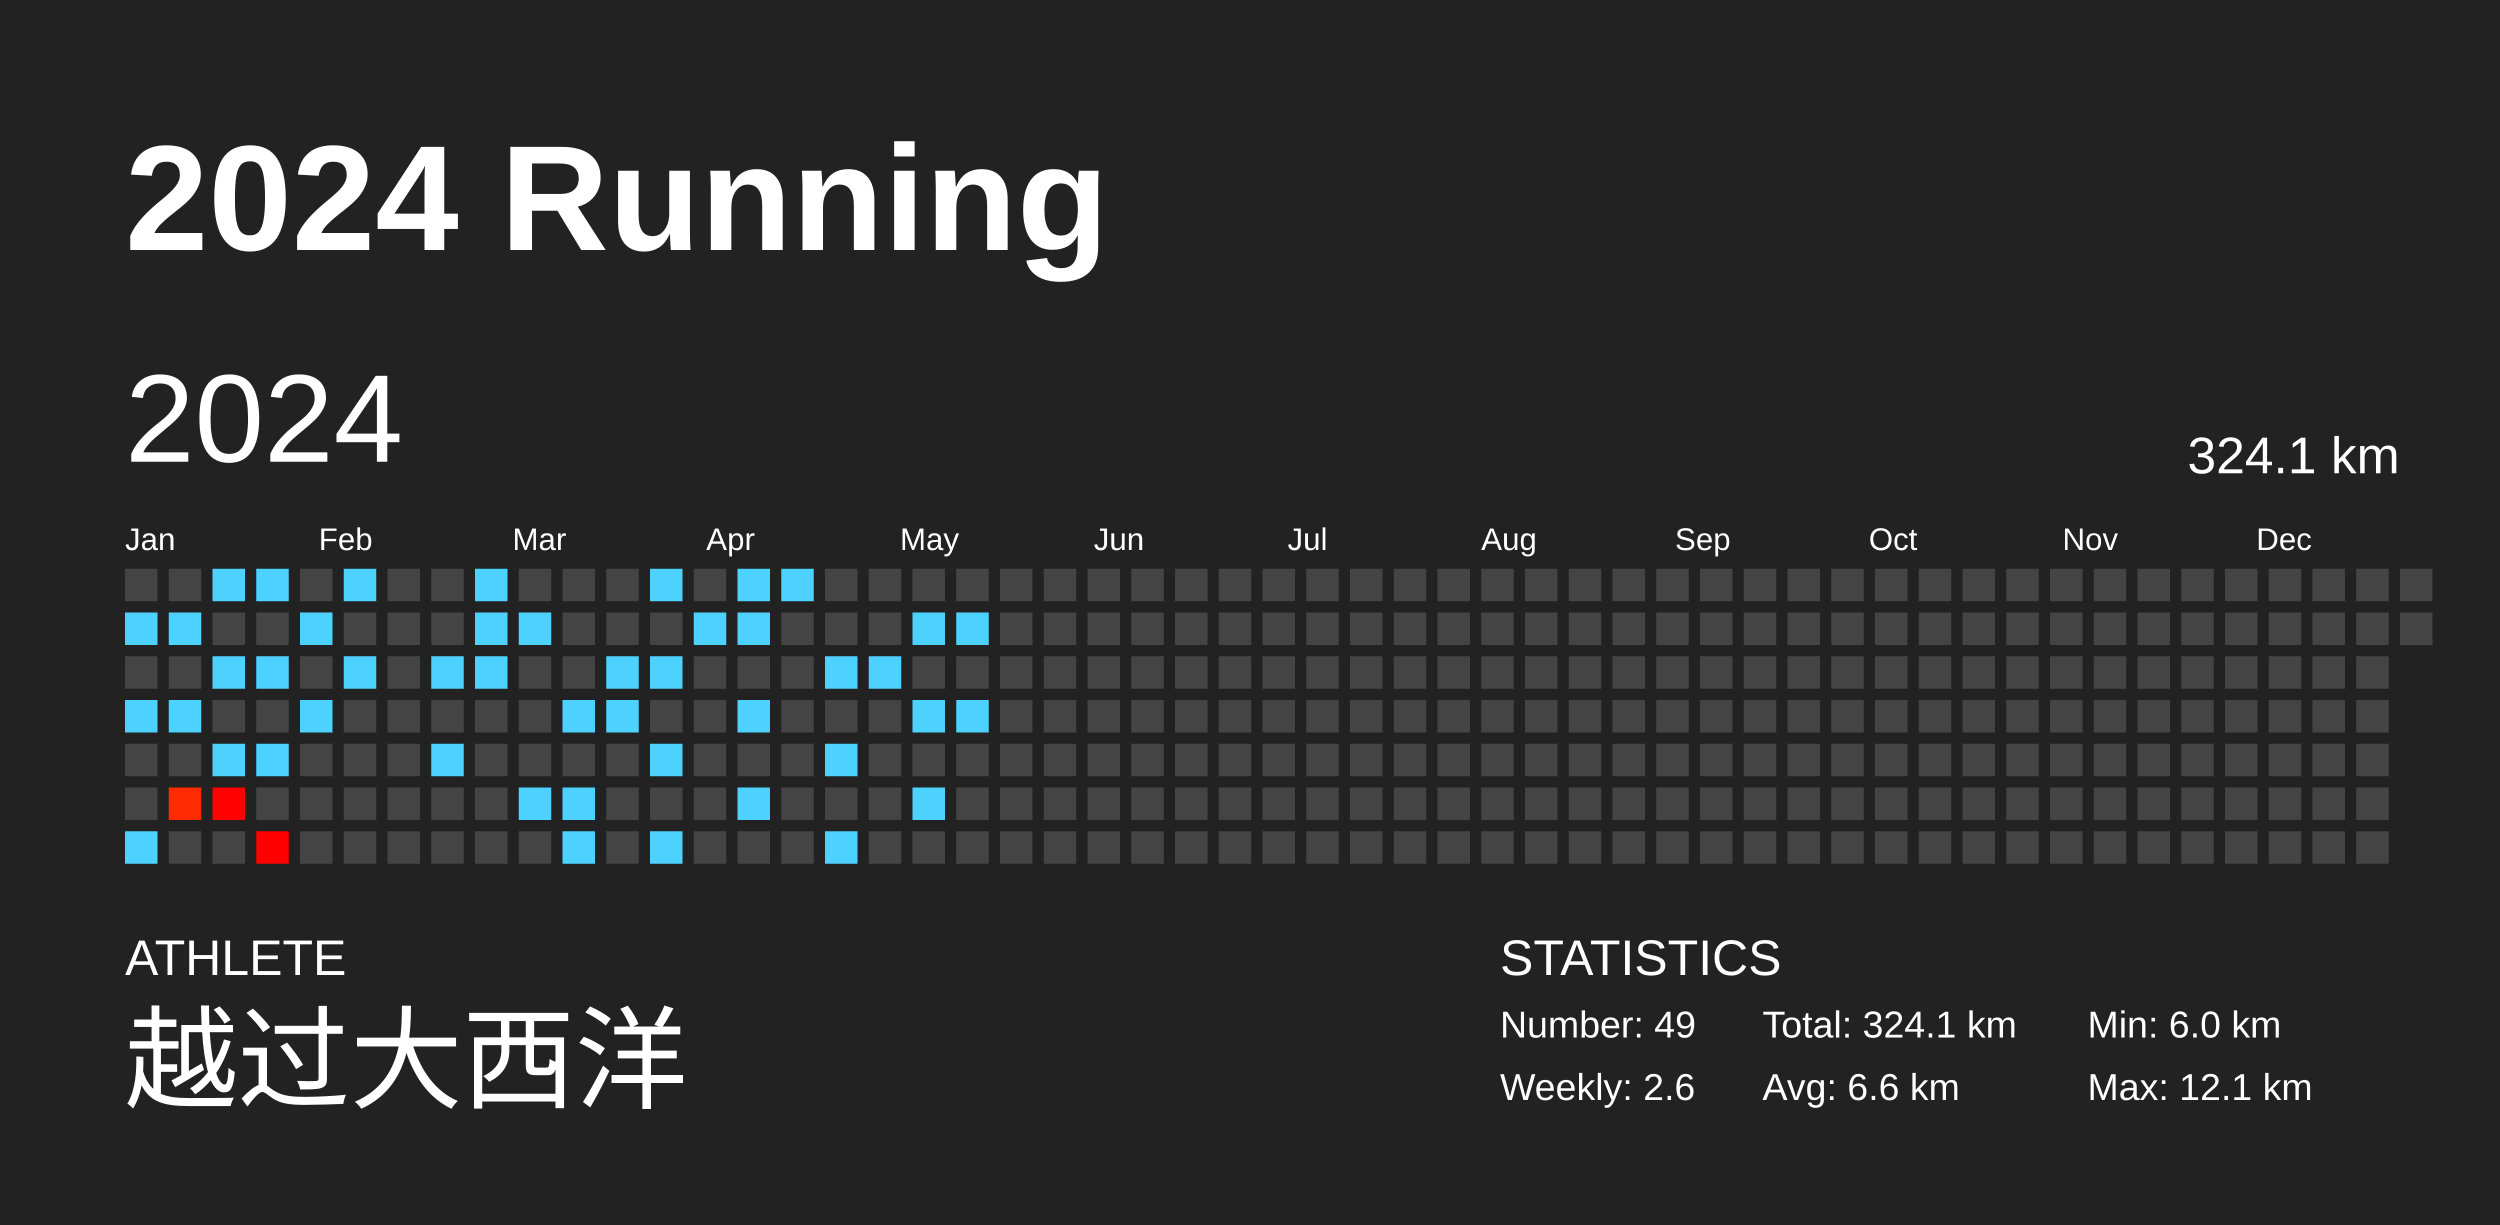
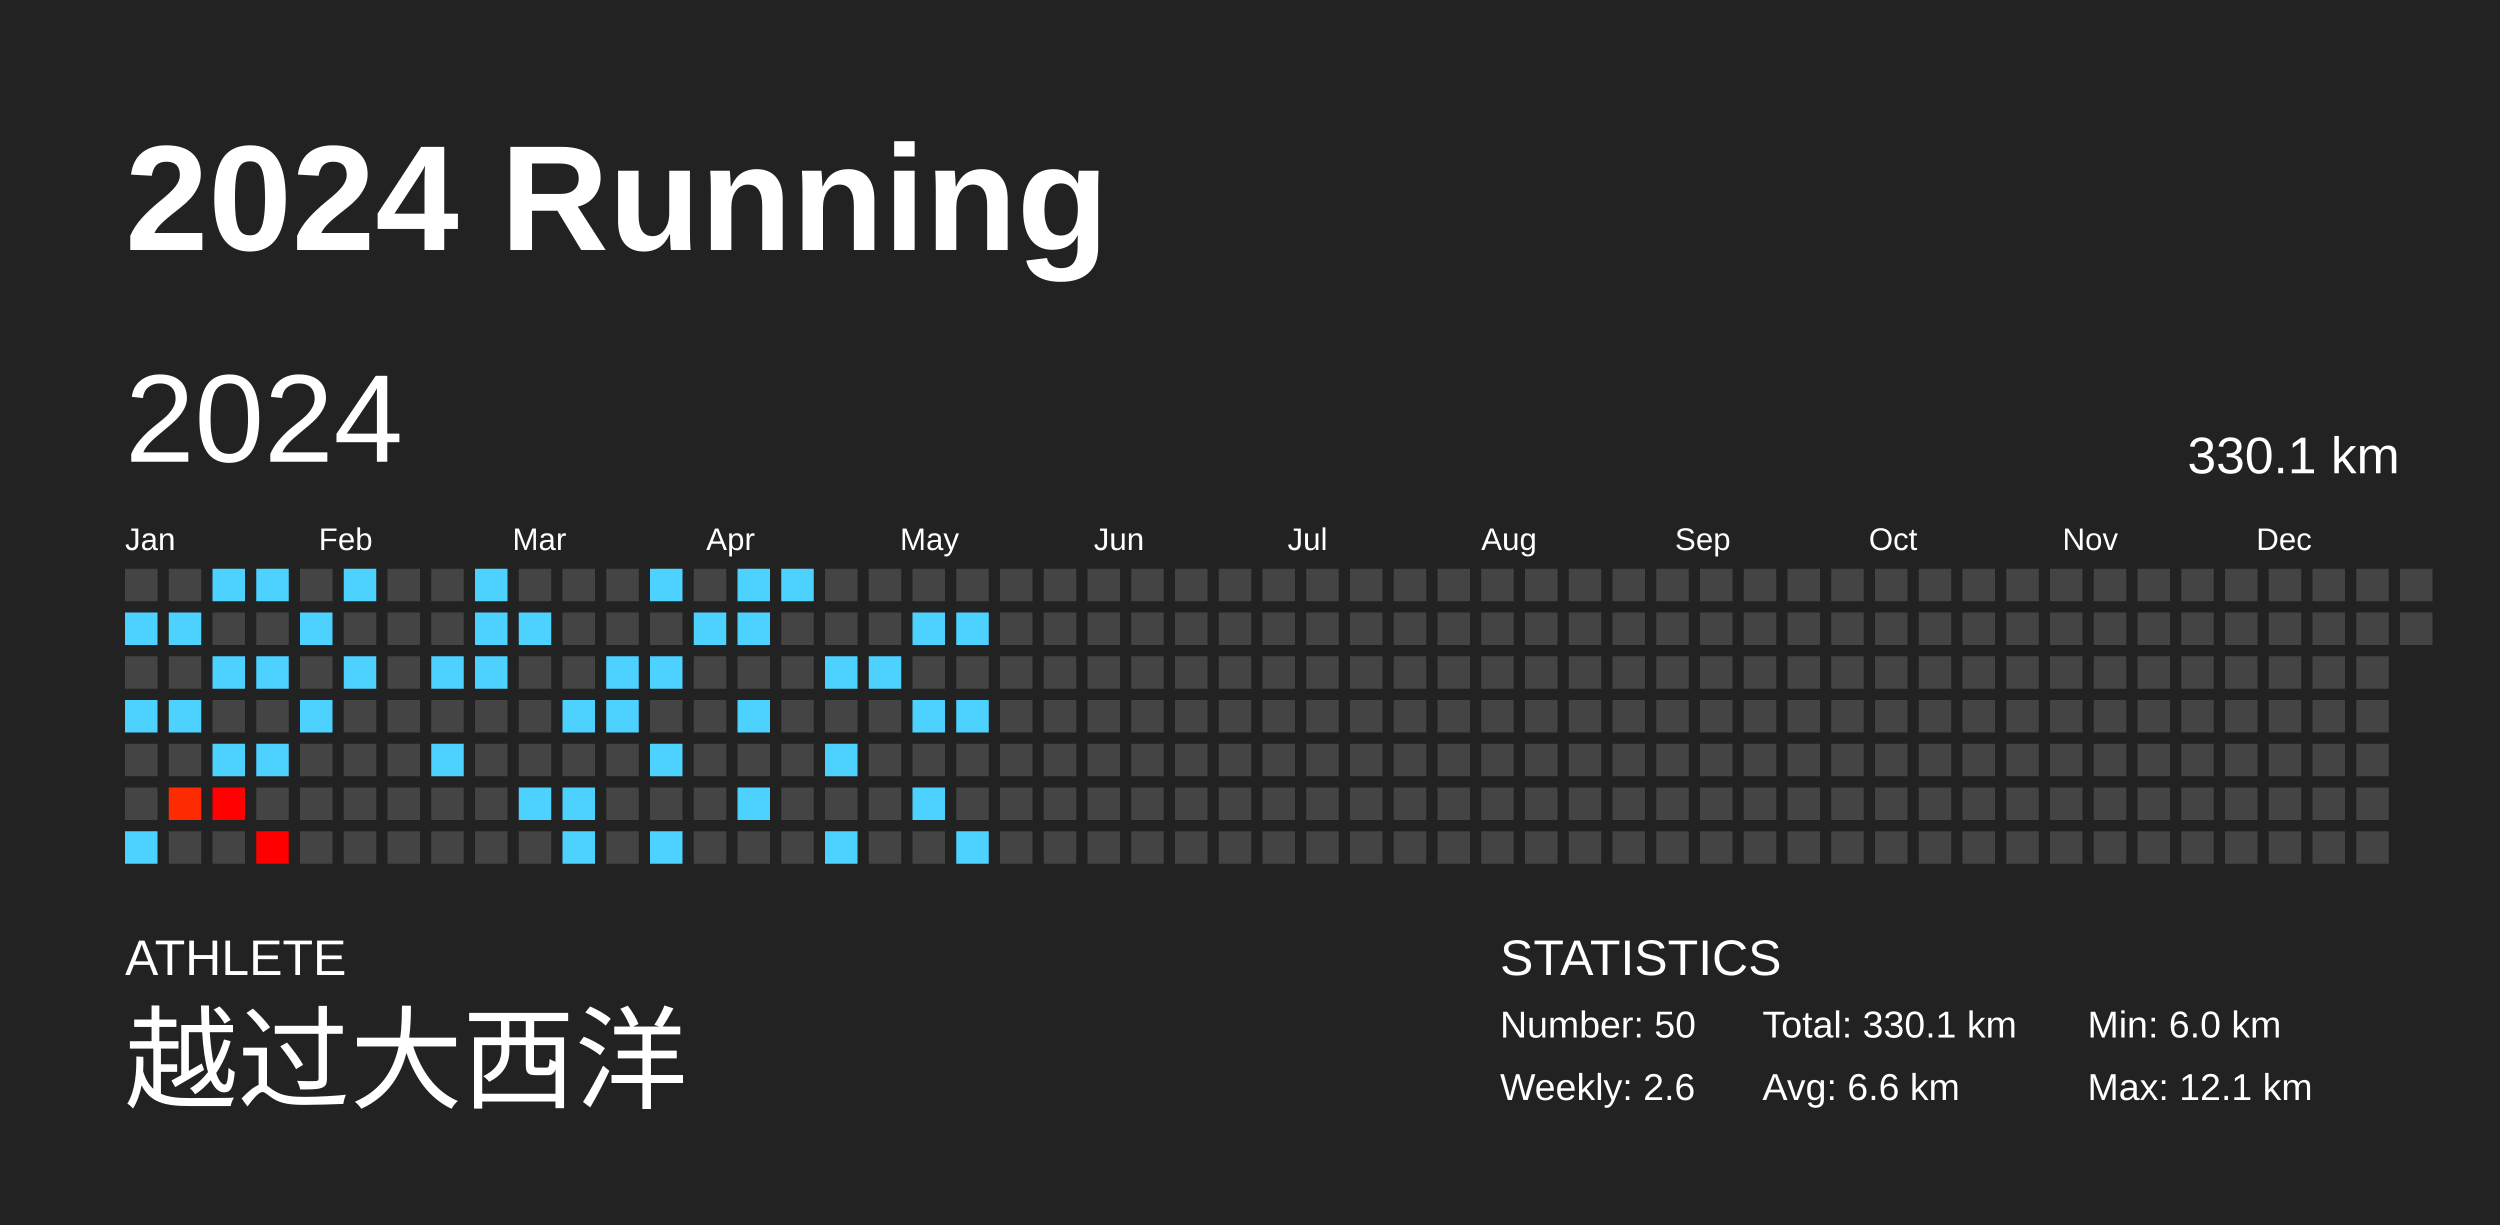
<svg xmlns="http://www.w3.org/2000/svg" baseProfile="full" height="98mm" version="1.1" viewBox="0,0,200,98" width="200mm">
  <defs />
  <rect fill="#222222" height="98" width="200" x="0" y="0" />
  <text fill="#FFFFFF" style="font-size:12px; font-family:Arial; font-weight:bold;" x="10" y="20">2024 Running</text>
  <text fill="#FFFFFF" style="font-size:4px; font-family:Arial" x="10" y="78">ATHLETE</text>
  <text fill="#FFFFFF" style="font-size:9px; font-family:Arial" x="10" y="88">越过大西洋</text>
  <text fill="#FFFFFF" style="font-size:4px; font-family:Arial" x="120" y="78">STATISTICS</text>
-   <text fill="#FFFFFF" style="font-size:3px; font-family:Arial" x="120" y="83">Number: 49</text>
+   <text fill="#FFFFFF" style="font-size:3px; font-family:Arial" x="120" y="83">Number: 50</text>
  <text fill="#FFFFFF" style="font-size:3px; font-family:Arial" x="120" y="88">Weekly: 2.6</text>
-   <text fill="#FFFFFF" style="font-size:3px; font-family:Arial" x="141" y="83">Total: 324.1 km</text>
+   <text fill="#FFFFFF" style="font-size:3px; font-family:Arial" x="141" y="83">Total: 330.1 km</text>
  <text fill="#FFFFFF" style="font-size:3px; font-family:Arial" x="141" y="88">Avg: 6.6 km</text>
  <text fill="#FFFFFF" style="font-size:3px; font-family:Arial" x="167" y="83">Min: 6.0 km</text>
  <text fill="#FFFFFF" style="font-size:3px; font-family:Arial" x="167" y="88">Max: 12.1 km</text>
  <text dominant-baseline="hanging" fill="#FFFFFF" style="font-size:10.0px; font-family:Arial;" x="10" y="30">2024</text>
-   <text dominant-baseline="hanging" fill="#FFFFFF" style="font-size:4.125px; font-family:Arial;" x="175" y="35">324.1 km</text>
+   <text dominant-baseline="hanging" fill="#FFFFFF" style="font-size:4.125px; font-family:Arial;" x="175" y="35">330.1 km</text>
  <text fill="#FFFFFF" style="font-size:2.5px; font-family:Arial" x="10.0" y="44">Jan</text>
  <text fill="#FFFFFF" style="font-size:2.5px; font-family:Arial" x="25.5" y="44">Feb</text>
  <text fill="#FFFFFF" style="font-size:2.5px; font-family:Arial" x="41.0" y="44">Mar</text>
  <text fill="#FFFFFF" style="font-size:2.5px; font-family:Arial" x="56.5" y="44">Apr</text>
  <text fill="#FFFFFF" style="font-size:2.5px; font-family:Arial" x="72.0" y="44">May</text>
  <text fill="#FFFFFF" style="font-size:2.5px; font-family:Arial" x="87.5" y="44">Jun</text>
  <text fill="#FFFFFF" style="font-size:2.5px; font-family:Arial" x="103.0" y="44">Jul</text>
  <text fill="#FFFFFF" style="font-size:2.5px; font-family:Arial" x="118.5" y="44">Aug</text>
  <text fill="#FFFFFF" style="font-size:2.5px; font-family:Arial" x="134.0" y="44">Sep</text>
  <text fill="#FFFFFF" style="font-size:2.5px; font-family:Arial" x="149.5" y="44">Oct</text>
  <text fill="#FFFFFF" style="font-size:2.5px; font-family:Arial" x="165.0" y="44">Nov</text>
  <text fill="#FFFFFF" style="font-size:2.5px; font-family:Arial" x="180.5" y="44">Dec</text>
  <rect fill="#444444" height="2.6" width="2.6" x="10.0" y="45.5" />
  <rect fill="#4dd2ff" height="2.6" width="2.6" x="10.0" y="49.0" />
  <rect fill="#444444" height="2.6" width="2.6" x="10.0" y="52.5" />
  <rect fill="#4dd2ff" height="2.6" width="2.6" x="10.0" y="56.0" />
  <rect fill="#444444" height="2.6" width="2.6" x="10.0" y="59.5" />
  <rect fill="#444444" height="2.6" width="2.6" x="10.0" y="63.0" />
  <rect fill="#4dd2ff" height="2.6" width="2.6" x="10.0" y="66.5" />
  <rect fill="#444444" height="2.6" width="2.6" x="13.5" y="45.5" />
  <rect fill="#4dd2ff" height="2.6" width="2.6" x="13.5" y="49.0" />
  <rect fill="#444444" height="2.6" width="2.6" x="13.5" y="52.5" />
  <rect fill="#4dd2ff" height="2.6" width="2.6" x="13.5" y="56.0" />
  <rect fill="#444444" height="2.6" width="2.6" x="13.5" y="59.5" />
  <rect fill="#ff2b00" height="2.6" width="2.6" x="13.5" y="63.0" />
  <rect fill="#444444" height="2.6" width="2.6" x="13.5" y="66.5" />
  <rect fill="#4dd2ff" height="2.6" width="2.6" x="17.0" y="45.5" />
  <rect fill="#444444" height="2.6" width="2.6" x="17.0" y="49.0" />
  <rect fill="#4dd2ff" height="2.6" width="2.6" x="17.0" y="52.5" />
  <rect fill="#444444" height="2.6" width="2.6" x="17.0" y="56.0" />
  <rect fill="#4dd2ff" height="2.6" width="2.6" x="17.0" y="59.5" />
  <rect fill="#ff0100" height="2.6" width="2.6" x="17.0" y="63.0" />
  <rect fill="#444444" height="2.6" width="2.6" x="17.0" y="66.5" />
  <rect fill="#4dd2ff" height="2.6" width="2.6" x="20.5" y="45.5" />
  <rect fill="#444444" height="2.6" width="2.6" x="20.5" y="49.0" />
  <rect fill="#4dd2ff" height="2.6" width="2.6" x="20.5" y="52.5" />
  <rect fill="#444444" height="2.6" width="2.6" x="20.5" y="56.0" />
  <rect fill="#4dd2ff" height="2.6" width="2.6" x="20.5" y="59.5" />
  <rect fill="#444444" height="2.6" width="2.6" x="20.5" y="63.0" />
  <rect fill="#ff0000" height="2.6" width="2.6" x="20.5" y="66.5" />
  <rect fill="#444444" height="2.6" width="2.6" x="24.0" y="45.5" />
  <rect fill="#4dd2ff" height="2.6" width="2.6" x="24.0" y="49.0" />
  <rect fill="#444444" height="2.6" width="2.6" x="24.0" y="52.5" />
  <rect fill="#4dd2ff" height="2.6" width="2.6" x="24.0" y="56.0" />
  <rect fill="#444444" height="2.6" width="2.6" x="24.0" y="59.5" />
  <rect fill="#444444" height="2.6" width="2.6" x="24.0" y="63.0" />
  <rect fill="#444444" height="2.6" width="2.6" x="24.0" y="66.5" />
  <rect fill="#4dd2ff" height="2.6" width="2.6" x="27.5" y="45.5" />
  <rect fill="#444444" height="2.6" width="2.6" x="27.5" y="49.0" />
  <rect fill="#4dd2ff" height="2.6" width="2.6" x="27.5" y="52.5" />
  <rect fill="#444444" height="2.6" width="2.6" x="27.5" y="56.0" />
  <rect fill="#444444" height="2.6" width="2.6" x="27.5" y="59.5" />
  <rect fill="#444444" height="2.6" width="2.6" x="27.5" y="63.0" />
  <rect fill="#444444" height="2.6" width="2.6" x="27.5" y="66.5" />
  <rect fill="#444444" height="2.6" width="2.6" x="31.0" y="45.5" />
  <rect fill="#444444" height="2.6" width="2.6" x="31.0" y="49.0" />
  <rect fill="#444444" height="2.6" width="2.6" x="31.0" y="52.5" />
  <rect fill="#444444" height="2.6" width="2.6" x="31.0" y="56.0" />
  <rect fill="#444444" height="2.6" width="2.6" x="31.0" y="59.5" />
  <rect fill="#444444" height="2.6" width="2.6" x="31.0" y="63.0" />
  <rect fill="#444444" height="2.6" width="2.6" x="31.0" y="66.5" />
  <rect fill="#444444" height="2.6" width="2.6" x="34.5" y="45.5" />
  <rect fill="#444444" height="2.6" width="2.6" x="34.5" y="49.0" />
  <rect fill="#4dd2ff" height="2.6" width="2.6" x="34.5" y="52.5" />
  <rect fill="#444444" height="2.6" width="2.6" x="34.5" y="56.0" />
  <rect fill="#4dd2ff" height="2.6" width="2.6" x="34.5" y="59.5" />
  <rect fill="#444444" height="2.6" width="2.6" x="34.5" y="63.0" />
  <rect fill="#444444" height="2.6" width="2.6" x="34.5" y="66.5" />
  <rect fill="#4dd2ff" height="2.6" width="2.6" x="38.0" y="45.5" />
  <rect fill="#4dd2ff" height="2.6" width="2.6" x="38.0" y="49.0" />
  <rect fill="#4dd2ff" height="2.6" width="2.6" x="38.0" y="52.5" />
  <rect fill="#444444" height="2.6" width="2.6" x="38.0" y="56.0" />
  <rect fill="#444444" height="2.6" width="2.6" x="38.0" y="59.5" />
  <rect fill="#444444" height="2.6" width="2.6" x="38.0" y="63.0" />
  <rect fill="#444444" height="2.6" width="2.6" x="38.0" y="66.5" />
  <rect fill="#444444" height="2.6" width="2.6" x="41.5" y="45.5" />
  <rect fill="#4dd2ff" height="2.6" width="2.6" x="41.5" y="49.0" />
  <rect fill="#444444" height="2.6" width="2.6" x="41.5" y="52.5" />
  <rect fill="#444444" height="2.6" width="2.6" x="41.5" y="56.0" />
  <rect fill="#444444" height="2.6" width="2.6" x="41.5" y="59.5" />
  <rect fill="#4dd2ff" height="2.6" width="2.6" x="41.5" y="63.0" />
  <rect fill="#444444" height="2.6" width="2.6" x="41.5" y="66.5" />
  <rect fill="#444444" height="2.6" width="2.6" x="45.0" y="45.5" />
  <rect fill="#444444" height="2.6" width="2.6" x="45.0" y="49.0" />
  <rect fill="#444444" height="2.6" width="2.6" x="45.0" y="52.5" />
  <rect fill="#4dd2ff" height="2.6" width="2.6" x="45.0" y="56.0" />
  <rect fill="#444444" height="2.6" width="2.6" x="45.0" y="59.5" />
  <rect fill="#4dd2ff" height="2.6" width="2.6" x="45.0" y="63.0" />
  <rect fill="#4dd2ff" height="2.6" width="2.6" x="45.0" y="66.5" />
  <rect fill="#444444" height="2.6" width="2.6" x="48.5" y="45.5" />
  <rect fill="#444444" height="2.6" width="2.6" x="48.5" y="49.0" />
  <rect fill="#4dd2ff" height="2.6" width="2.6" x="48.5" y="52.5" />
  <rect fill="#4dd2ff" height="2.6" width="2.6" x="48.5" y="56.0" />
  <rect fill="#444444" height="2.6" width="2.6" x="48.5" y="59.5" />
  <rect fill="#444444" height="2.6" width="2.6" x="48.5" y="63.0" />
  <rect fill="#444444" height="2.6" width="2.6" x="48.5" y="66.5" />
  <rect fill="#4dd2ff" height="2.6" width="2.6" x="52.0" y="45.5" />
  <rect fill="#444444" height="2.6" width="2.6" x="52.0" y="49.0" />
  <rect fill="#4dd2ff" height="2.6" width="2.6" x="52.0" y="52.5" />
  <rect fill="#444444" height="2.6" width="2.6" x="52.0" y="56.0" />
  <rect fill="#4dd2ff" height="2.6" width="2.6" x="52.0" y="59.5" />
  <rect fill="#444444" height="2.6" width="2.6" x="52.0" y="63.0" />
  <rect fill="#4dd2ff" height="2.6" width="2.6" x="52.0" y="66.5" />
  <rect fill="#444444" height="2.6" width="2.6" x="55.5" y="45.5" />
  <rect fill="#4dd2ff" height="2.6" width="2.6" x="55.5" y="49.0" />
  <rect fill="#444444" height="2.6" width="2.6" x="55.5" y="52.5" />
  <rect fill="#444444" height="2.6" width="2.6" x="55.5" y="56.0" />
  <rect fill="#444444" height="2.6" width="2.6" x="55.5" y="59.5" />
  <rect fill="#444444" height="2.6" width="2.6" x="55.5" y="63.0" />
  <rect fill="#444444" height="2.6" width="2.6" x="55.5" y="66.5" />
  <rect fill="#4dd2ff" height="2.6" width="2.6" x="59.0" y="45.5" />
  <rect fill="#4dd2ff" height="2.6" width="2.6" x="59.0" y="49.0" />
  <rect fill="#444444" height="2.6" width="2.6" x="59.0" y="52.5" />
  <rect fill="#4dd2ff" height="2.6" width="2.6" x="59.0" y="56.0" />
  <rect fill="#444444" height="2.6" width="2.6" x="59.0" y="59.5" />
  <rect fill="#4dd2ff" height="2.6" width="2.6" x="59.0" y="63.0" />
  <rect fill="#444444" height="2.6" width="2.6" x="59.0" y="66.5" />
  <rect fill="#4dd2ff" height="2.6" width="2.6" x="62.5" y="45.5" />
  <rect fill="#444444" height="2.6" width="2.6" x="62.5" y="49.0" />
  <rect fill="#444444" height="2.6" width="2.6" x="62.5" y="52.5" />
  <rect fill="#444444" height="2.6" width="2.6" x="62.5" y="56.0" />
  <rect fill="#444444" height="2.6" width="2.6" x="62.5" y="59.5" />
  <rect fill="#444444" height="2.6" width="2.6" x="62.5" y="63.0" />
  <rect fill="#444444" height="2.6" width="2.6" x="62.5" y="66.5" />
  <rect fill="#444444" height="2.6" width="2.6" x="66.0" y="45.5" />
  <rect fill="#444444" height="2.6" width="2.6" x="66.0" y="49.0" />
  <rect fill="#4dd2ff" height="2.6" width="2.6" x="66.0" y="52.5" />
  <rect fill="#444444" height="2.6" width="2.6" x="66.0" y="56.0" />
  <rect fill="#4dd2ff" height="2.6" width="2.6" x="66.0" y="59.5" />
  <rect fill="#444444" height="2.6" width="2.6" x="66.0" y="63.0" />
  <rect fill="#4dd2ff" height="2.6" width="2.6" x="66.0" y="66.5" />
  <rect fill="#444444" height="2.6" width="2.6" x="69.5" y="45.5" />
  <rect fill="#444444" height="2.6" width="2.6" x="69.5" y="49.0" />
  <rect fill="#4dd2ff" height="2.6" width="2.6" x="69.5" y="52.5" />
  <rect fill="#444444" height="2.6" width="2.6" x="69.5" y="56.0" />
  <rect fill="#444444" height="2.6" width="2.6" x="69.5" y="59.5" />
  <rect fill="#444444" height="2.6" width="2.6" x="69.5" y="63.0" />
  <rect fill="#444444" height="2.6" width="2.6" x="69.5" y="66.5" />
  <rect fill="#444444" height="2.6" width="2.6" x="73.0" y="45.5" />
  <rect fill="#4dd2ff" height="2.6" width="2.6" x="73.0" y="49.0" />
  <rect fill="#444444" height="2.6" width="2.6" x="73.0" y="52.5" />
  <rect fill="#4dd2ff" height="2.6" width="2.6" x="73.0" y="56.0" />
  <rect fill="#444444" height="2.6" width="2.6" x="73.0" y="59.5" />
  <rect fill="#4dd2ff" height="2.6" width="2.6" x="73.0" y="63.0" />
  <rect fill="#444444" height="2.6" width="2.6" x="73.0" y="66.5" />
  <rect fill="#444444" height="2.6" width="2.6" x="76.5" y="45.5" />
  <rect fill="#4dd2ff" height="2.6" width="2.6" x="76.5" y="49.0" />
  <rect fill="#444444" height="2.6" width="2.6" x="76.5" y="52.5" />
  <rect fill="#4dd2ff" height="2.6" width="2.6" x="76.5" y="56.0" />
  <rect fill="#444444" height="2.6" width="2.6" x="76.5" y="59.5" />
  <rect fill="#444444" height="2.6" width="2.6" x="76.5" y="63.0" />
-   <rect fill="#444444" height="2.6" width="2.6" x="76.5" y="66.5" />
+   <rect fill="#4dd2ff" height="2.6" width="2.6" x="76.5" y="66.5" />
  <rect fill="#444444" height="2.6" width="2.6" x="80.0" y="45.5" />
  <rect fill="#444444" height="2.6" width="2.6" x="80.0" y="49.0" />
  <rect fill="#444444" height="2.6" width="2.6" x="80.0" y="52.5" />
  <rect fill="#444444" height="2.6" width="2.6" x="80.0" y="56.0" />
  <rect fill="#444444" height="2.6" width="2.6" x="80.0" y="59.5" />
  <rect fill="#444444" height="2.6" width="2.6" x="80.0" y="63.0" />
  <rect fill="#444444" height="2.6" width="2.6" x="80.0" y="66.5" />
  <rect fill="#444444" height="2.6" width="2.6" x="83.5" y="45.5" />
  <rect fill="#444444" height="2.6" width="2.6" x="83.5" y="49.0" />
  <rect fill="#444444" height="2.6" width="2.6" x="83.5" y="52.5" />
  <rect fill="#444444" height="2.6" width="2.6" x="83.5" y="56.0" />
  <rect fill="#444444" height="2.6" width="2.6" x="83.5" y="59.5" />
  <rect fill="#444444" height="2.6" width="2.6" x="83.5" y="63.0" />
  <rect fill="#444444" height="2.6" width="2.6" x="83.5" y="66.5" />
  <rect fill="#444444" height="2.6" width="2.6" x="87.0" y="45.5" />
  <rect fill="#444444" height="2.6" width="2.6" x="87.0" y="49.0" />
  <rect fill="#444444" height="2.6" width="2.6" x="87.0" y="52.5" />
  <rect fill="#444444" height="2.6" width="2.6" x="87.0" y="56.0" />
  <rect fill="#444444" height="2.6" width="2.6" x="87.0" y="59.5" />
  <rect fill="#444444" height="2.6" width="2.6" x="87.0" y="63.0" />
  <rect fill="#444444" height="2.6" width="2.6" x="87.0" y="66.5" />
  <rect fill="#444444" height="2.6" width="2.6" x="90.5" y="45.5" />
  <rect fill="#444444" height="2.6" width="2.6" x="90.5" y="49.0" />
  <rect fill="#444444" height="2.6" width="2.6" x="90.5" y="52.5" />
  <rect fill="#444444" height="2.6" width="2.6" x="90.5" y="56.0" />
  <rect fill="#444444" height="2.6" width="2.6" x="90.5" y="59.5" />
  <rect fill="#444444" height="2.6" width="2.6" x="90.5" y="63.0" />
  <rect fill="#444444" height="2.6" width="2.6" x="90.5" y="66.5" />
  <rect fill="#444444" height="2.6" width="2.6" x="94.0" y="45.5" />
  <rect fill="#444444" height="2.6" width="2.6" x="94.0" y="49.0" />
  <rect fill="#444444" height="2.6" width="2.6" x="94.0" y="52.5" />
  <rect fill="#444444" height="2.6" width="2.6" x="94.0" y="56.0" />
  <rect fill="#444444" height="2.6" width="2.6" x="94.0" y="59.5" />
  <rect fill="#444444" height="2.6" width="2.6" x="94.0" y="63.0" />
  <rect fill="#444444" height="2.6" width="2.6" x="94.0" y="66.5" />
  <rect fill="#444444" height="2.6" width="2.6" x="97.5" y="45.5" />
  <rect fill="#444444" height="2.6" width="2.6" x="97.5" y="49.0" />
  <rect fill="#444444" height="2.6" width="2.6" x="97.5" y="52.5" />
  <rect fill="#444444" height="2.6" width="2.6" x="97.5" y="56.0" />
  <rect fill="#444444" height="2.6" width="2.6" x="97.5" y="59.5" />
  <rect fill="#444444" height="2.6" width="2.6" x="97.5" y="63.0" />
  <rect fill="#444444" height="2.6" width="2.6" x="97.5" y="66.5" />
  <rect fill="#444444" height="2.6" width="2.6" x="101.0" y="45.5" />
  <rect fill="#444444" height="2.6" width="2.6" x="101.0" y="49.0" />
  <rect fill="#444444" height="2.6" width="2.6" x="101.0" y="52.5" />
  <rect fill="#444444" height="2.6" width="2.6" x="101.0" y="56.0" />
  <rect fill="#444444" height="2.6" width="2.6" x="101.0" y="59.5" />
  <rect fill="#444444" height="2.6" width="2.6" x="101.0" y="63.0" />
  <rect fill="#444444" height="2.6" width="2.6" x="101.0" y="66.5" />
  <rect fill="#444444" height="2.6" width="2.6" x="104.5" y="45.5" />
  <rect fill="#444444" height="2.6" width="2.6" x="104.5" y="49.0" />
  <rect fill="#444444" height="2.6" width="2.6" x="104.5" y="52.5" />
  <rect fill="#444444" height="2.6" width="2.6" x="104.5" y="56.0" />
  <rect fill="#444444" height="2.6" width="2.6" x="104.5" y="59.5" />
  <rect fill="#444444" height="2.6" width="2.6" x="104.5" y="63.0" />
  <rect fill="#444444" height="2.6" width="2.6" x="104.5" y="66.5" />
  <rect fill="#444444" height="2.6" width="2.6" x="108.0" y="45.5" />
  <rect fill="#444444" height="2.6" width="2.6" x="108.0" y="49.0" />
  <rect fill="#444444" height="2.6" width="2.6" x="108.0" y="52.5" />
  <rect fill="#444444" height="2.6" width="2.6" x="108.0" y="56.0" />
  <rect fill="#444444" height="2.6" width="2.6" x="108.0" y="59.5" />
  <rect fill="#444444" height="2.6" width="2.6" x="108.0" y="63.0" />
  <rect fill="#444444" height="2.6" width="2.6" x="108.0" y="66.5" />
  <rect fill="#444444" height="2.6" width="2.6" x="111.5" y="45.5" />
  <rect fill="#444444" height="2.6" width="2.6" x="111.5" y="49.0" />
  <rect fill="#444444" height="2.6" width="2.6" x="111.5" y="52.5" />
  <rect fill="#444444" height="2.6" width="2.6" x="111.5" y="56.0" />
  <rect fill="#444444" height="2.6" width="2.6" x="111.5" y="59.5" />
  <rect fill="#444444" height="2.6" width="2.6" x="111.5" y="63.0" />
  <rect fill="#444444" height="2.6" width="2.6" x="111.5" y="66.5" />
  <rect fill="#444444" height="2.6" width="2.6" x="115.0" y="45.5" />
  <rect fill="#444444" height="2.6" width="2.6" x="115.0" y="49.0" />
  <rect fill="#444444" height="2.6" width="2.6" x="115.0" y="52.5" />
  <rect fill="#444444" height="2.6" width="2.6" x="115.0" y="56.0" />
  <rect fill="#444444" height="2.6" width="2.6" x="115.0" y="59.5" />
  <rect fill="#444444" height="2.6" width="2.6" x="115.0" y="63.0" />
  <rect fill="#444444" height="2.6" width="2.6" x="115.0" y="66.5" />
  <rect fill="#444444" height="2.6" width="2.6" x="118.5" y="45.5" />
  <rect fill="#444444" height="2.6" width="2.6" x="118.5" y="49.0" />
  <rect fill="#444444" height="2.6" width="2.6" x="118.5" y="52.5" />
  <rect fill="#444444" height="2.6" width="2.6" x="118.5" y="56.0" />
  <rect fill="#444444" height="2.6" width="2.6" x="118.5" y="59.5" />
  <rect fill="#444444" height="2.6" width="2.6" x="118.5" y="63.0" />
  <rect fill="#444444" height="2.6" width="2.6" x="118.5" y="66.5" />
  <rect fill="#444444" height="2.6" width="2.6" x="122.0" y="45.5" />
  <rect fill="#444444" height="2.6" width="2.6" x="122.0" y="49.0" />
  <rect fill="#444444" height="2.6" width="2.6" x="122.0" y="52.5" />
  <rect fill="#444444" height="2.6" width="2.6" x="122.0" y="56.0" />
  <rect fill="#444444" height="2.6" width="2.6" x="122.0" y="59.5" />
  <rect fill="#444444" height="2.6" width="2.6" x="122.0" y="63.0" />
  <rect fill="#444444" height="2.6" width="2.6" x="122.0" y="66.5" />
  <rect fill="#444444" height="2.6" width="2.6" x="125.5" y="45.5" />
  <rect fill="#444444" height="2.6" width="2.6" x="125.5" y="49.0" />
  <rect fill="#444444" height="2.6" width="2.6" x="125.5" y="52.5" />
  <rect fill="#444444" height="2.6" width="2.6" x="125.5" y="56.0" />
  <rect fill="#444444" height="2.6" width="2.6" x="125.5" y="59.5" />
  <rect fill="#444444" height="2.6" width="2.6" x="125.5" y="63.0" />
  <rect fill="#444444" height="2.6" width="2.6" x="125.5" y="66.5" />
  <rect fill="#444444" height="2.6" width="2.6" x="129.0" y="45.5" />
  <rect fill="#444444" height="2.6" width="2.6" x="129.0" y="49.0" />
  <rect fill="#444444" height="2.6" width="2.6" x="129.0" y="52.5" />
  <rect fill="#444444" height="2.6" width="2.6" x="129.0" y="56.0" />
  <rect fill="#444444" height="2.6" width="2.6" x="129.0" y="59.5" />
  <rect fill="#444444" height="2.6" width="2.6" x="129.0" y="63.0" />
  <rect fill="#444444" height="2.6" width="2.6" x="129.0" y="66.5" />
  <rect fill="#444444" height="2.6" width="2.6" x="132.5" y="45.5" />
  <rect fill="#444444" height="2.6" width="2.6" x="132.5" y="49.0" />
  <rect fill="#444444" height="2.6" width="2.6" x="132.5" y="52.5" />
  <rect fill="#444444" height="2.6" width="2.6" x="132.5" y="56.0" />
  <rect fill="#444444" height="2.6" width="2.6" x="132.5" y="59.5" />
  <rect fill="#444444" height="2.6" width="2.6" x="132.5" y="63.0" />
  <rect fill="#444444" height="2.6" width="2.6" x="132.5" y="66.5" />
  <rect fill="#444444" height="2.6" width="2.6" x="136.0" y="45.5" />
  <rect fill="#444444" height="2.6" width="2.6" x="136.0" y="49.0" />
  <rect fill="#444444" height="2.6" width="2.6" x="136.0" y="52.5" />
  <rect fill="#444444" height="2.6" width="2.6" x="136.0" y="56.0" />
  <rect fill="#444444" height="2.6" width="2.6" x="136.0" y="59.5" />
  <rect fill="#444444" height="2.6" width="2.6" x="136.0" y="63.0" />
  <rect fill="#444444" height="2.6" width="2.6" x="136.0" y="66.5" />
  <rect fill="#444444" height="2.6" width="2.6" x="139.5" y="45.5" />
  <rect fill="#444444" height="2.6" width="2.6" x="139.5" y="49.0" />
  <rect fill="#444444" height="2.6" width="2.6" x="139.5" y="52.5" />
  <rect fill="#444444" height="2.6" width="2.6" x="139.5" y="56.0" />
  <rect fill="#444444" height="2.6" width="2.6" x="139.5" y="59.5" />
  <rect fill="#444444" height="2.6" width="2.6" x="139.5" y="63.0" />
  <rect fill="#444444" height="2.6" width="2.6" x="139.5" y="66.5" />
  <rect fill="#444444" height="2.6" width="2.6" x="143.0" y="45.5" />
  <rect fill="#444444" height="2.6" width="2.6" x="143.0" y="49.0" />
  <rect fill="#444444" height="2.6" width="2.6" x="143.0" y="52.5" />
  <rect fill="#444444" height="2.6" width="2.6" x="143.0" y="56.0" />
  <rect fill="#444444" height="2.6" width="2.6" x="143.0" y="59.5" />
  <rect fill="#444444" height="2.6" width="2.6" x="143.0" y="63.0" />
  <rect fill="#444444" height="2.6" width="2.6" x="143.0" y="66.5" />
  <rect fill="#444444" height="2.6" width="2.6" x="146.5" y="45.5" />
  <rect fill="#444444" height="2.6" width="2.6" x="146.5" y="49.0" />
  <rect fill="#444444" height="2.6" width="2.6" x="146.5" y="52.5" />
  <rect fill="#444444" height="2.6" width="2.6" x="146.5" y="56.0" />
  <rect fill="#444444" height="2.6" width="2.6" x="146.5" y="59.5" />
  <rect fill="#444444" height="2.6" width="2.6" x="146.5" y="63.0" />
  <rect fill="#444444" height="2.6" width="2.6" x="146.5" y="66.5" />
  <rect fill="#444444" height="2.6" width="2.6" x="150.0" y="45.5" />
  <rect fill="#444444" height="2.6" width="2.6" x="150.0" y="49.0" />
  <rect fill="#444444" height="2.6" width="2.6" x="150.0" y="52.5" />
  <rect fill="#444444" height="2.6" width="2.6" x="150.0" y="56.0" />
  <rect fill="#444444" height="2.6" width="2.6" x="150.0" y="59.5" />
  <rect fill="#444444" height="2.6" width="2.6" x="150.0" y="63.0" />
  <rect fill="#444444" height="2.6" width="2.6" x="150.0" y="66.5" />
  <rect fill="#444444" height="2.6" width="2.6" x="153.5" y="45.5" />
  <rect fill="#444444" height="2.6" width="2.6" x="153.5" y="49.0" />
  <rect fill="#444444" height="2.6" width="2.6" x="153.5" y="52.5" />
  <rect fill="#444444" height="2.6" width="2.6" x="153.5" y="56.0" />
  <rect fill="#444444" height="2.6" width="2.6" x="153.5" y="59.5" />
  <rect fill="#444444" height="2.6" width="2.6" x="153.5" y="63.0" />
  <rect fill="#444444" height="2.6" width="2.6" x="153.5" y="66.5" />
  <rect fill="#444444" height="2.6" width="2.6" x="157.0" y="45.5" />
  <rect fill="#444444" height="2.6" width="2.6" x="157.0" y="49.0" />
  <rect fill="#444444" height="2.6" width="2.6" x="157.0" y="52.5" />
  <rect fill="#444444" height="2.6" width="2.6" x="157.0" y="56.0" />
  <rect fill="#444444" height="2.6" width="2.6" x="157.0" y="59.5" />
  <rect fill="#444444" height="2.6" width="2.6" x="157.0" y="63.0" />
  <rect fill="#444444" height="2.6" width="2.6" x="157.0" y="66.5" />
  <rect fill="#444444" height="2.6" width="2.6" x="160.5" y="45.5" />
  <rect fill="#444444" height="2.6" width="2.6" x="160.5" y="49.0" />
  <rect fill="#444444" height="2.6" width="2.6" x="160.5" y="52.5" />
  <rect fill="#444444" height="2.6" width="2.6" x="160.5" y="56.0" />
  <rect fill="#444444" height="2.6" width="2.6" x="160.5" y="59.5" />
  <rect fill="#444444" height="2.6" width="2.6" x="160.5" y="63.0" />
  <rect fill="#444444" height="2.6" width="2.6" x="160.5" y="66.5" />
  <rect fill="#444444" height="2.6" width="2.6" x="164.0" y="45.5" />
  <rect fill="#444444" height="2.6" width="2.6" x="164.0" y="49.0" />
  <rect fill="#444444" height="2.6" width="2.6" x="164.0" y="52.5" />
  <rect fill="#444444" height="2.6" width="2.6" x="164.0" y="56.0" />
  <rect fill="#444444" height="2.6" width="2.6" x="164.0" y="59.5" />
  <rect fill="#444444" height="2.6" width="2.6" x="164.0" y="63.0" />
  <rect fill="#444444" height="2.6" width="2.6" x="164.0" y="66.5" />
  <rect fill="#444444" height="2.6" width="2.6" x="167.5" y="45.5" />
  <rect fill="#444444" height="2.6" width="2.6" x="167.5" y="49.0" />
  <rect fill="#444444" height="2.6" width="2.6" x="167.5" y="52.5" />
  <rect fill="#444444" height="2.6" width="2.6" x="167.5" y="56.0" />
  <rect fill="#444444" height="2.6" width="2.6" x="167.5" y="59.5" />
  <rect fill="#444444" height="2.6" width="2.6" x="167.5" y="63.0" />
  <rect fill="#444444" height="2.6" width="2.6" x="167.5" y="66.5" />
  <rect fill="#444444" height="2.6" width="2.6" x="171.0" y="45.5" />
  <rect fill="#444444" height="2.6" width="2.6" x="171.0" y="49.0" />
  <rect fill="#444444" height="2.6" width="2.6" x="171.0" y="52.5" />
  <rect fill="#444444" height="2.6" width="2.6" x="171.0" y="56.0" />
  <rect fill="#444444" height="2.6" width="2.6" x="171.0" y="59.5" />
  <rect fill="#444444" height="2.6" width="2.6" x="171.0" y="63.0" />
  <rect fill="#444444" height="2.6" width="2.6" x="171.0" y="66.5" />
  <rect fill="#444444" height="2.6" width="2.6" x="174.5" y="45.5" />
  <rect fill="#444444" height="2.6" width="2.6" x="174.5" y="49.0" />
  <rect fill="#444444" height="2.6" width="2.6" x="174.5" y="52.5" />
  <rect fill="#444444" height="2.6" width="2.6" x="174.5" y="56.0" />
  <rect fill="#444444" height="2.6" width="2.6" x="174.5" y="59.5" />
  <rect fill="#444444" height="2.6" width="2.6" x="174.5" y="63.0" />
  <rect fill="#444444" height="2.6" width="2.6" x="174.5" y="66.5" />
  <rect fill="#444444" height="2.6" width="2.6" x="178.0" y="45.5" />
  <rect fill="#444444" height="2.6" width="2.6" x="178.0" y="49.0" />
  <rect fill="#444444" height="2.6" width="2.6" x="178.0" y="52.5" />
  <rect fill="#444444" height="2.6" width="2.6" x="178.0" y="56.0" />
  <rect fill="#444444" height="2.6" width="2.6" x="178.0" y="59.5" />
  <rect fill="#444444" height="2.6" width="2.6" x="178.0" y="63.0" />
  <rect fill="#444444" height="2.6" width="2.6" x="178.0" y="66.5" />
  <rect fill="#444444" height="2.6" width="2.6" x="181.5" y="45.5" />
  <rect fill="#444444" height="2.6" width="2.6" x="181.5" y="49.0" />
  <rect fill="#444444" height="2.6" width="2.6" x="181.5" y="52.5" />
  <rect fill="#444444" height="2.6" width="2.6" x="181.5" y="56.0" />
  <rect fill="#444444" height="2.6" width="2.6" x="181.5" y="59.5" />
  <rect fill="#444444" height="2.6" width="2.6" x="181.5" y="63.0" />
  <rect fill="#444444" height="2.6" width="2.6" x="181.5" y="66.5" />
  <rect fill="#444444" height="2.6" width="2.6" x="185.0" y="45.5" />
  <rect fill="#444444" height="2.6" width="2.6" x="185.0" y="49.0" />
  <rect fill="#444444" height="2.6" width="2.6" x="185.0" y="52.5" />
  <rect fill="#444444" height="2.6" width="2.6" x="185.0" y="56.0" />
  <rect fill="#444444" height="2.6" width="2.6" x="185.0" y="59.5" />
  <rect fill="#444444" height="2.6" width="2.6" x="185.0" y="63.0" />
  <rect fill="#444444" height="2.6" width="2.6" x="185.0" y="66.5" />
  <rect fill="#444444" height="2.6" width="2.6" x="188.5" y="45.5" />
  <rect fill="#444444" height="2.6" width="2.6" x="188.5" y="49.0" />
  <rect fill="#444444" height="2.6" width="2.6" x="188.5" y="52.5" />
  <rect fill="#444444" height="2.6" width="2.6" x="188.5" y="56.0" />
  <rect fill="#444444" height="2.6" width="2.6" x="188.5" y="59.5" />
  <rect fill="#444444" height="2.6" width="2.6" x="188.5" y="63.0" />
  <rect fill="#444444" height="2.6" width="2.6" x="188.5" y="66.5" />
  <rect fill="#444444" height="2.6" width="2.6" x="192.0" y="45.5" />
  <rect fill="#444444" height="2.6" width="2.6" x="192.0" y="49.0" />
</svg>
